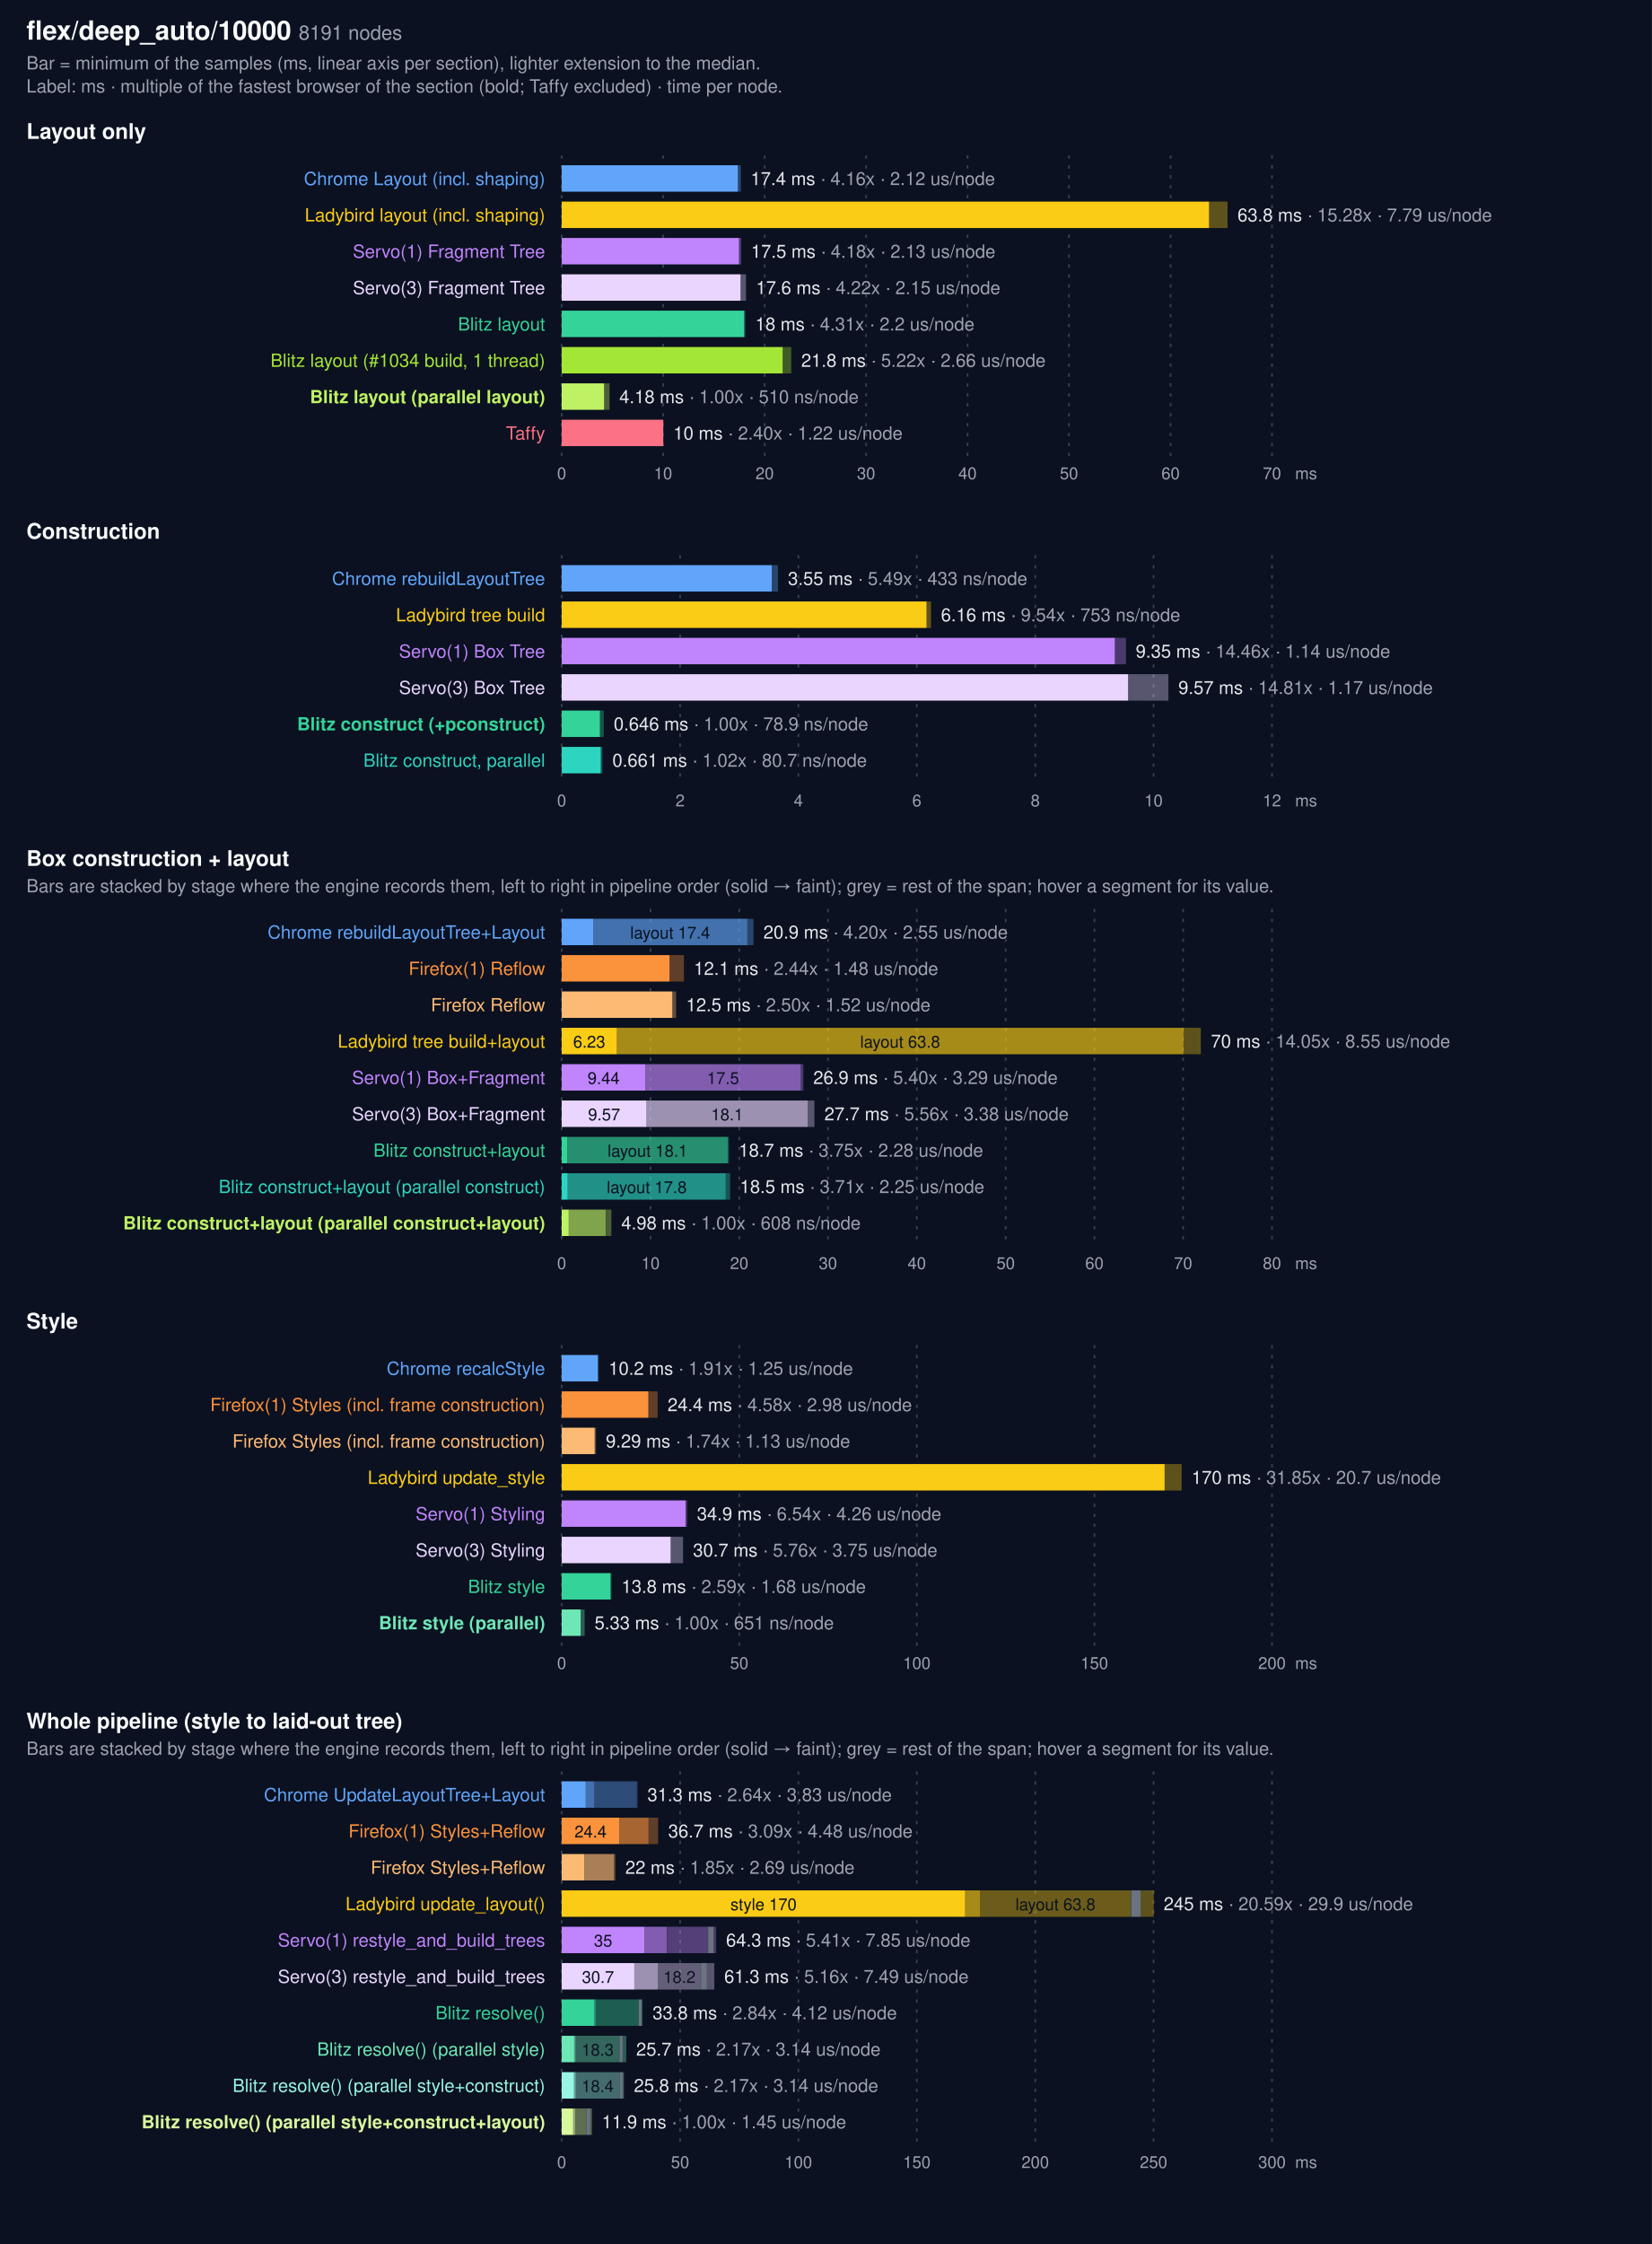
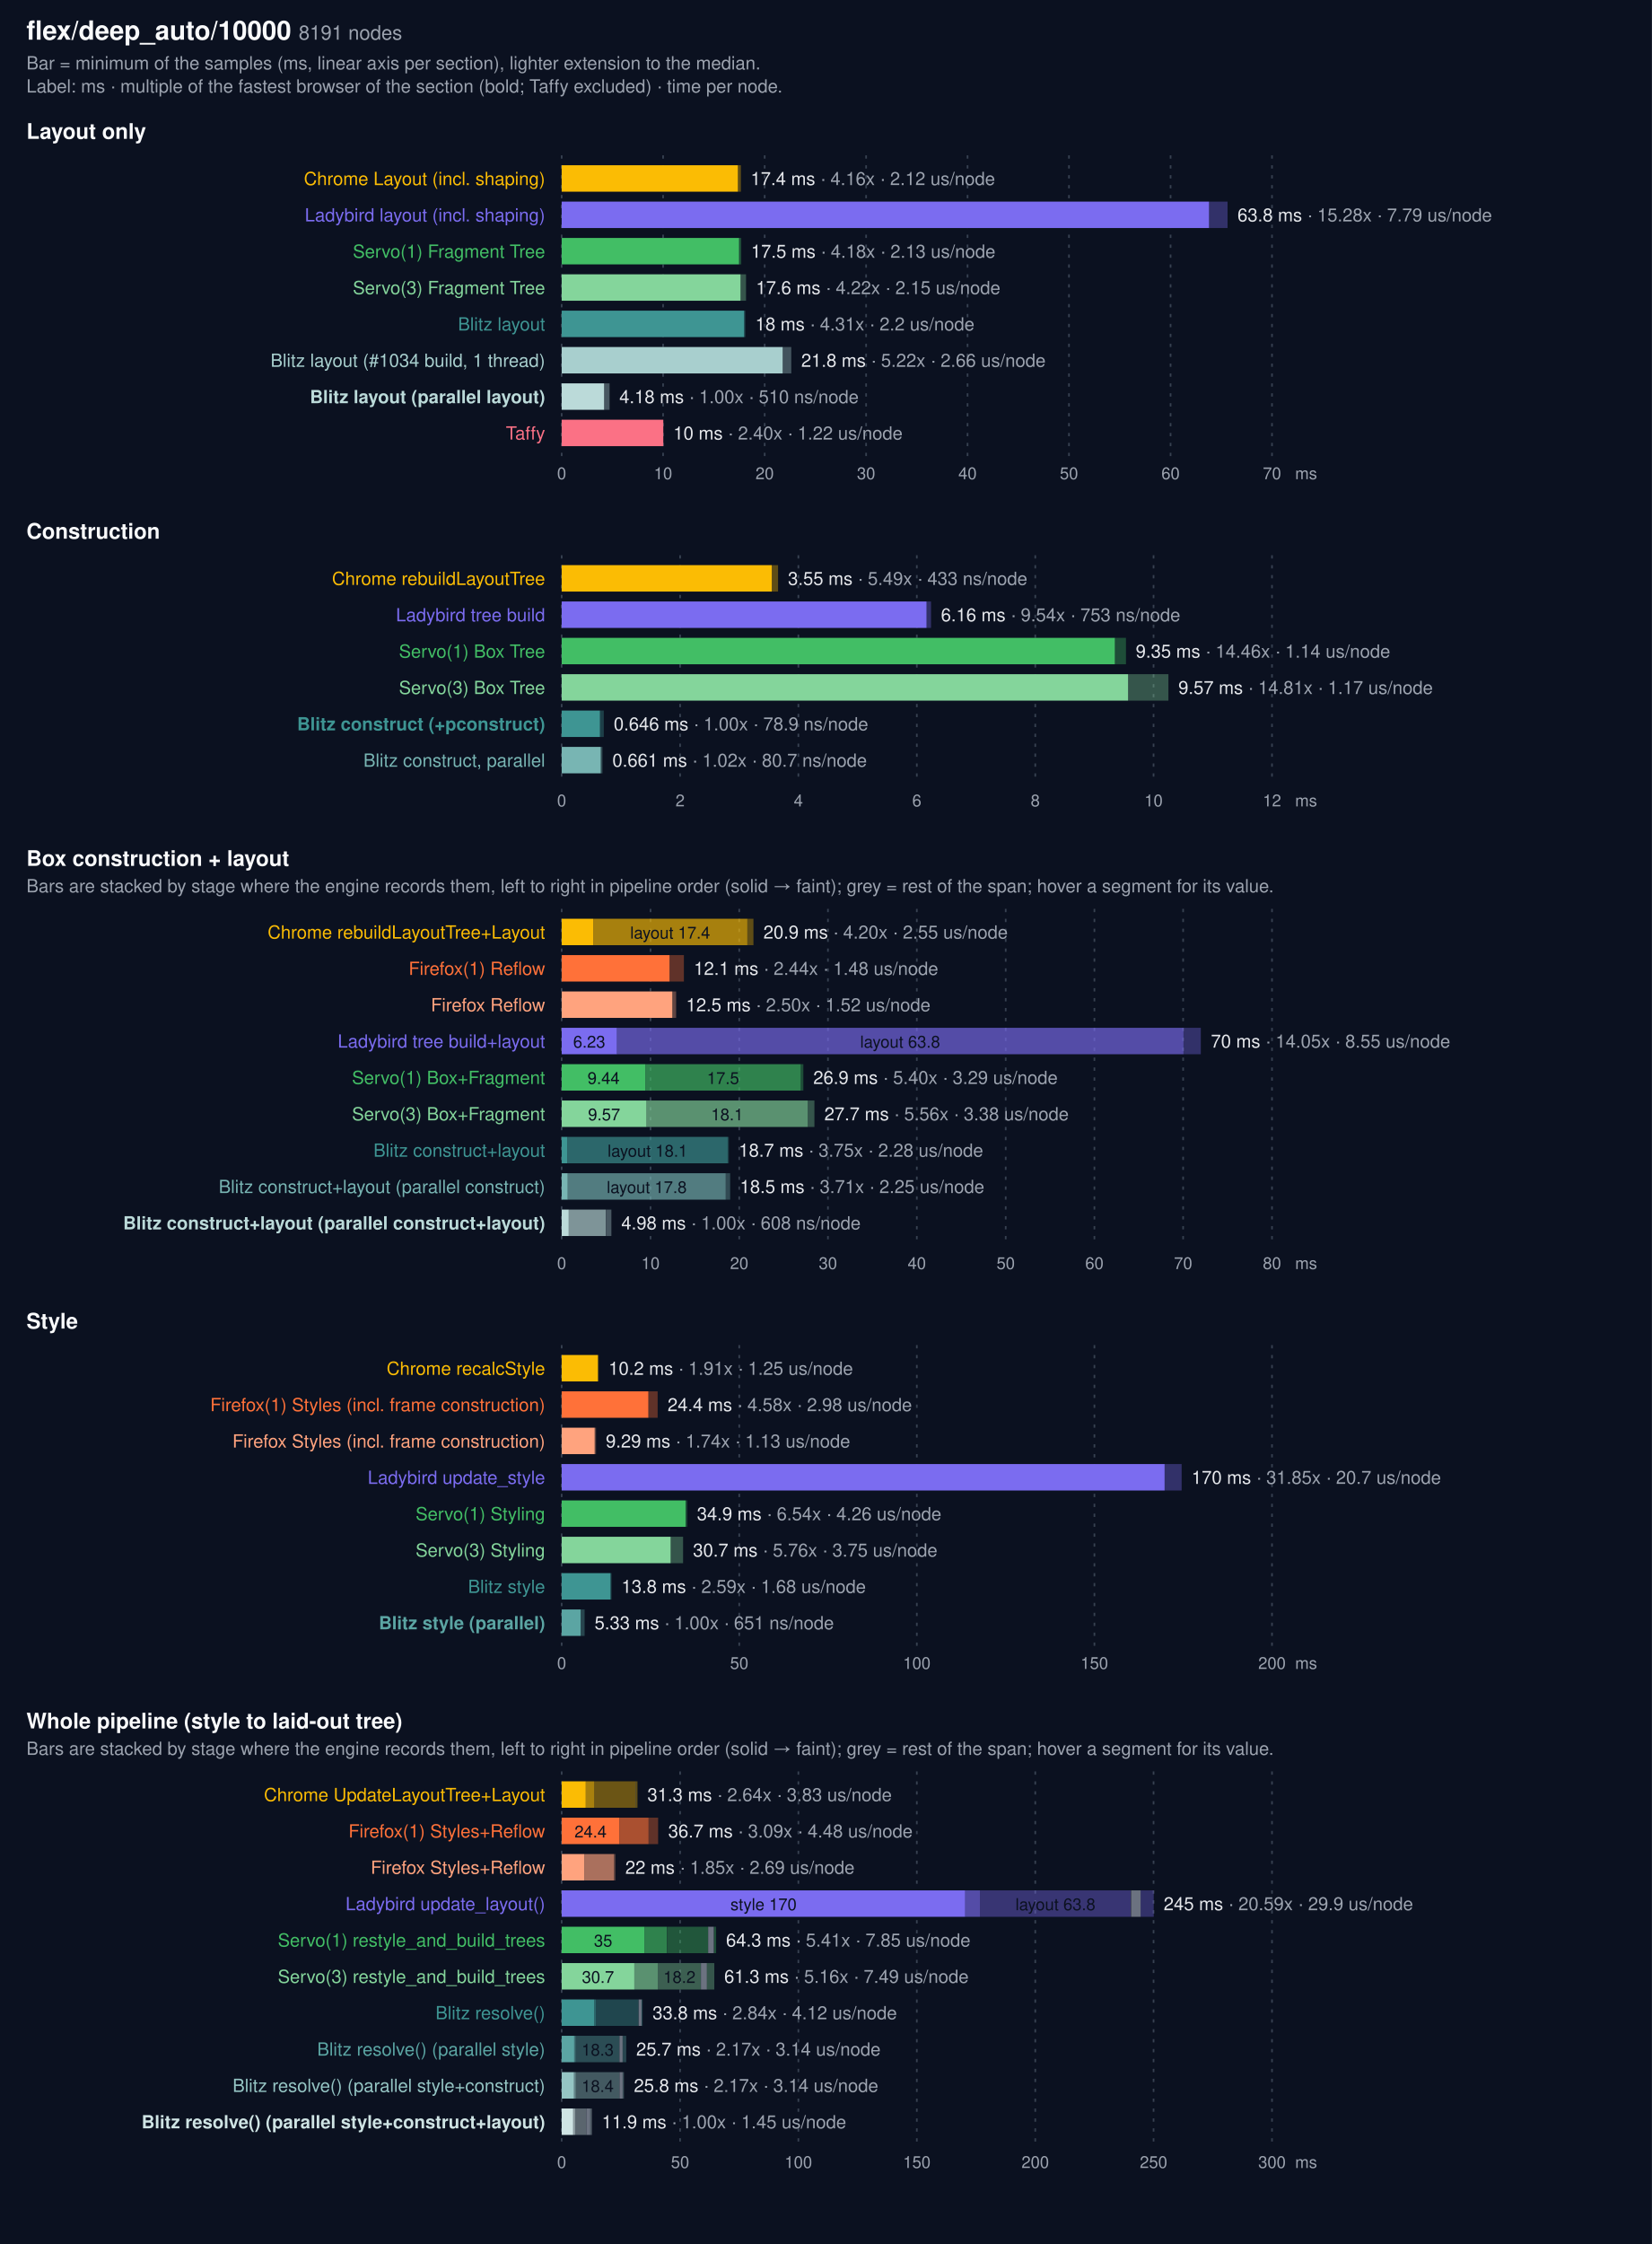
<svg xmlns="http://www.w3.org/2000/svg" width="1000" height="1358" viewBox="0 0 1000 1358" font-family="system-ui, -apple-system, Segoe UI, Helvetica, Arial, sans-serif">
  <rect width="1000" height="1358" fill="#0b1120" />
  <text x="16" y="24" fill="#f9fafb" font-size="16" font-weight="600">flex/deep_auto/10000 <tspan fill="#9ca3af" font-size="12" font-weight="400">8191 nodes</tspan>
  </text>
  <text x="16" y="42" fill="#9ca3af" font-size="11">Bar = minimum of the samples (ms, linear axis per section), lighter extension to the median.</text>
  <text x="16" y="56" fill="#9ca3af" font-size="11">Label: ms · multiple of the fastest browser of the section (bold; Taffy excluded) · time per node.</text>
  <text x="16" y="84" fill="#f9fafb" font-size="13" font-weight="600">Layout only</text>
  <line x1="340.0" x2="340.0" y1="94" y2="276" stroke="#374151" stroke-dasharray="2 4" />
  <text x="340.0" y="290" fill="#9ca3af" font-size="10" text-anchor="middle">0</text>
  <line x1="401.4" x2="401.4" y1="94" y2="276" stroke="#374151" stroke-dasharray="2 4" />
  <text x="401.4" y="290" fill="#9ca3af" font-size="10" text-anchor="middle">10</text>
  <line x1="462.9" x2="462.9" y1="94" y2="276" stroke="#374151" stroke-dasharray="2 4" />
  <text x="462.9" y="290" fill="#9ca3af" font-size="10" text-anchor="middle">20</text>
  <line x1="524.3" x2="524.3" y1="94" y2="276" stroke="#374151" stroke-dasharray="2 4" />
  <text x="524.3" y="290" fill="#9ca3af" font-size="10" text-anchor="middle">30</text>
  <line x1="585.7" x2="585.7" y1="94" y2="276" stroke="#374151" stroke-dasharray="2 4" />
  <text x="585.7" y="290" fill="#9ca3af" font-size="10" text-anchor="middle">40</text>
  <line x1="647.1" x2="647.1" y1="94" y2="276" stroke="#374151" stroke-dasharray="2 4" />
  <text x="647.1" y="290" fill="#9ca3af" font-size="10" text-anchor="middle">50</text>
  <line x1="708.6" x2="708.6" y1="94" y2="276" stroke="#374151" stroke-dasharray="2 4" />
  <text x="708.6" y="290" fill="#9ca3af" font-size="10" text-anchor="middle">60</text>
  <line x1="770.0" x2="770.0" y1="94" y2="276" stroke="#374151" stroke-dasharray="2 4" />
  <text x="770.0" y="290" fill="#9ca3af" font-size="10" text-anchor="middle">70</text>
  <text x="784" y="290" fill="#9ca3af" font-size="10">ms</text>
-   <text x="330" y="112" fill="#60a5fa" font-size="11" text-anchor="end">Chrome Layout (incl. shaping)</text>
-   <rect x="340" y="100" width="106.7" height="16" fill="#60a5fa" />
-   <rect x="446.7" y="100" width="1.8" height="16" fill="#60a5fa" opacity="0.35" />
+   <text x="330" y="112" fill="#FBBC04" font-size="11" text-anchor="end">Chrome Layout (incl. shaping)</text>
+   <rect x="340" y="100" width="106.7" height="16" fill="#FBBC04" />
+   <rect x="446.7" y="100" width="1.8" height="16" fill="#FBBC04" opacity="0.35" />
  <text x="454.4" y="112" fill="#e5e7eb" font-size="11">17.4 ms <tspan fill="#9ca3af">· 4.16x · 2.12 us/node</tspan>
  </text>
-   <text x="330" y="134" fill="#facc15" font-size="11" text-anchor="end">Ladybird layout (incl. shaping)</text>
-   <rect x="340" y="122" width="391.9" height="16" fill="#facc15" />
-   <rect x="731.9" y="122" width="11.2" height="16" fill="#facc15" opacity="0.35" />
+   <text x="330" y="134" fill="#7B6CF0" font-size="11" text-anchor="end">Ladybird layout (incl. shaping)</text>
+   <rect x="340" y="122" width="391.9" height="16" fill="#7B6CF0" />
+   <rect x="731.9" y="122" width="11.2" height="16" fill="#7B6CF0" opacity="0.35" />
  <text x="749.1" y="134" fill="#e5e7eb" font-size="11">63.8 ms <tspan fill="#9ca3af">· 15.28x · 7.79 us/node</tspan>
  </text>
-   <text x="330" y="156" fill="#c084fc" font-size="11" text-anchor="end">Servo(1) Fragment Tree</text>
-   <rect x="340" y="144" width="107.4" height="16" fill="#c084fc" />
-   <rect x="447.4" y="144" width="1.3" height="16" fill="#c084fc" opacity="0.35" />
+   <text x="330" y="156" fill="#42BE65" font-size="11" text-anchor="end">Servo(1) Fragment Tree</text>
+   <rect x="340" y="144" width="107.4" height="16" fill="#42BE65" />
+   <rect x="447.4" y="144" width="1.3" height="16" fill="#42BE65" opacity="0.35" />
  <text x="454.6" y="156" fill="#e5e7eb" font-size="11">17.5 ms <tspan fill="#9ca3af">· 4.18x · 2.13 us/node</tspan>
  </text>
-   <text x="330" y="178" fill="#e9d5ff" font-size="11" text-anchor="end">Servo(3) Fragment Tree</text>
-   <rect x="340" y="166" width="108.3" height="16" fill="#e9d5ff" />
-   <rect x="448.3" y="166" width="3.3" height="16" fill="#e9d5ff" opacity="0.35" />
+   <text x="330" y="178" fill="#84d59b" font-size="11" text-anchor="end">Servo(3) Fragment Tree</text>
+   <rect x="340" y="166" width="108.3" height="16" fill="#84d59b" />
+   <rect x="448.3" y="166" width="3.3" height="16" fill="#84d59b" opacity="0.35" />
  <text x="457.6" y="178" fill="#e5e7eb" font-size="11">17.6 ms <tspan fill="#9ca3af">· 4.22x · 2.15 us/node</tspan>
  </text>
-   <text x="330" y="200" fill="#34d399" font-size="11" text-anchor="end">Blitz layout</text>
-   <rect x="340" y="188" width="110.5" height="16" fill="#34d399" />
-   <rect x="450.5" y="188" width="0.7" height="16" fill="#34d399" opacity="0.35" />
+   <text x="330" y="200" fill="#3E9593" font-size="11" text-anchor="end">Blitz layout</text>
+   <rect x="340" y="188" width="110.5" height="16" fill="#3E9593" />
+   <rect x="450.5" y="188" width="0.7" height="16" fill="#3E9593" opacity="0.35" />
  <text x="457.2" y="200" fill="#e5e7eb" font-size="11">18 ms <tspan fill="#9ca3af">· 4.31x · 2.2 us/node</tspan>
  </text>
-   <text x="330" y="222" fill="#a3e635" font-size="11" text-anchor="end">Blitz layout (#1034 build, 1 thread)</text>
-   <rect x="340" y="210" width="133.8" height="16" fill="#a3e635" />
-   <rect x="473.8" y="210" width="5.2" height="16" fill="#a3e635" opacity="0.35" />
+   <text x="330" y="222" fill="#a8cfce" font-size="11" text-anchor="end">Blitz layout (#1034 build, 1 thread)</text>
+   <rect x="340" y="210" width="133.8" height="16" fill="#a8cfce" />
+   <rect x="473.8" y="210" width="5.2" height="16" fill="#a8cfce" opacity="0.35" />
  <text x="485.0" y="222" fill="#e5e7eb" font-size="11">21.8 ms <tspan fill="#9ca3af">· 5.22x · 2.66 us/node</tspan>
  </text>
-   <text x="330" y="244" fill="#bef264" font-size="11" text-anchor="end" font-weight="700">Blitz layout (parallel layout)</text>
-   <rect x="340" y="232" width="25.7" height="16" fill="#bef264" />
-   <rect x="365.7" y="232" width="3.3" height="16" fill="#bef264" opacity="0.35" />
+   <text x="330" y="244" fill="#bbdad9" font-size="11" text-anchor="end" font-weight="700">Blitz layout (parallel layout)</text>
+   <rect x="340" y="232" width="25.7" height="16" fill="#bbdad9" />
+   <rect x="365.7" y="232" width="3.3" height="16" fill="#bbdad9" opacity="0.35" />
  <text x="374.9" y="244" fill="#e5e7eb" font-size="11">4.18 ms <tspan fill="#9ca3af">· 1.00x · 510 ns/node</tspan>
  </text>
  <text x="330" y="266" fill="#fb7185" font-size="11" text-anchor="end">Taffy</text>
  <rect x="340" y="254" width="61.5" height="16" fill="#fb7185" />
  <rect x="401.5" y="254" width="0.1" height="16" fill="#fb7185" opacity="0.35" />
  <text x="407.6" y="266" fill="#e5e7eb" font-size="11">10 ms <tspan fill="#9ca3af">· 2.40x · 1.22 us/node</tspan>
  </text>
  <text x="16" y="326" fill="#f9fafb" font-size="13" font-weight="600">Construction</text>
  <line x1="340.0" x2="340.0" y1="336" y2="474" stroke="#374151" stroke-dasharray="2 4" />
  <text x="340.0" y="488" fill="#9ca3af" font-size="10" text-anchor="middle">0</text>
  <line x1="411.7" x2="411.7" y1="336" y2="474" stroke="#374151" stroke-dasharray="2 4" />
  <text x="411.7" y="488" fill="#9ca3af" font-size="10" text-anchor="middle">2</text>
  <line x1="483.3" x2="483.3" y1="336" y2="474" stroke="#374151" stroke-dasharray="2 4" />
  <text x="483.3" y="488" fill="#9ca3af" font-size="10" text-anchor="middle">4</text>
  <line x1="555.0" x2="555.0" y1="336" y2="474" stroke="#374151" stroke-dasharray="2 4" />
  <text x="555.0" y="488" fill="#9ca3af" font-size="10" text-anchor="middle">6</text>
  <line x1="626.7" x2="626.7" y1="336" y2="474" stroke="#374151" stroke-dasharray="2 4" />
  <text x="626.7" y="488" fill="#9ca3af" font-size="10" text-anchor="middle">8</text>
  <line x1="698.3" x2="698.3" y1="336" y2="474" stroke="#374151" stroke-dasharray="2 4" />
  <text x="698.3" y="488" fill="#9ca3af" font-size="10" text-anchor="middle">10</text>
  <line x1="770.0" x2="770.0" y1="336" y2="474" stroke="#374151" stroke-dasharray="2 4" />
  <text x="770.0" y="488" fill="#9ca3af" font-size="10" text-anchor="middle">12</text>
  <text x="784" y="488" fill="#9ca3af" font-size="10">ms</text>
-   <text x="330" y="354" fill="#60a5fa" font-size="11" text-anchor="end">Chrome rebuildLayoutTree</text>
-   <rect x="340" y="342" width="127.2" height="16" fill="#60a5fa" />
-   <rect x="467.2" y="342" width="3.8" height="16" fill="#60a5fa" opacity="0.35" />
+   <text x="330" y="354" fill="#FBBC04" font-size="11" text-anchor="end">Chrome rebuildLayoutTree</text>
+   <rect x="340" y="342" width="127.2" height="16" fill="#FBBC04" />
+   <rect x="467.2" y="342" width="3.8" height="16" fill="#FBBC04" opacity="0.35" />
  <text x="477.0" y="354" fill="#e5e7eb" font-size="11">3.55 ms <tspan fill="#9ca3af">· 5.49x · 433 ns/node</tspan>
  </text>
-   <text x="330" y="376" fill="#facc15" font-size="11" text-anchor="end">Ladybird tree build</text>
-   <rect x="340" y="364" width="220.9" height="16" fill="#facc15" />
-   <rect x="560.9" y="364" width="2.7" height="16" fill="#facc15" opacity="0.35" />
+   <text x="330" y="376" fill="#7B6CF0" font-size="11" text-anchor="end">Ladybird tree build</text>
+   <rect x="340" y="364" width="220.9" height="16" fill="#7B6CF0" />
+   <rect x="560.9" y="364" width="2.7" height="16" fill="#7B6CF0" opacity="0.35" />
  <text x="569.6" y="376" fill="#e5e7eb" font-size="11">6.16 ms <tspan fill="#9ca3af">· 9.54x · 753 ns/node</tspan>
  </text>
-   <text x="330" y="398" fill="#c084fc" font-size="11" text-anchor="end">Servo(1) Box Tree</text>
-   <rect x="340" y="386" width="334.9" height="16" fill="#c084fc" />
-   <rect x="674.9" y="386" width="6.7" height="16" fill="#c084fc" opacity="0.35" />
+   <text x="330" y="398" fill="#42BE65" font-size="11" text-anchor="end">Servo(1) Box Tree</text>
+   <rect x="340" y="386" width="334.9" height="16" fill="#42BE65" />
+   <rect x="674.9" y="386" width="6.7" height="16" fill="#42BE65" opacity="0.35" />
  <text x="687.5" y="398" fill="#e5e7eb" font-size="11">9.35 ms <tspan fill="#9ca3af">· 14.46x · 1.14 us/node</tspan>
  </text>
-   <text x="330" y="420" fill="#e9d5ff" font-size="11" text-anchor="end">Servo(3) Box Tree</text>
-   <rect x="340" y="408" width="342.9" height="16" fill="#e9d5ff" />
-   <rect x="682.9" y="408" width="24.4" height="16" fill="#e9d5ff" opacity="0.35" />
+   <text x="330" y="420" fill="#84d59b" font-size="11" text-anchor="end">Servo(3) Box Tree</text>
+   <rect x="340" y="408" width="342.9" height="16" fill="#84d59b" />
+   <rect x="682.9" y="408" width="24.4" height="16" fill="#84d59b" opacity="0.35" />
  <text x="713.3" y="420" fill="#e5e7eb" font-size="11">9.57 ms <tspan fill="#9ca3af">· 14.81x · 1.17 us/node</tspan>
  </text>
-   <text x="330" y="442" fill="#34d399" font-size="11" text-anchor="end" font-weight="700">Blitz construct (+pconstruct)</text>
-   <rect x="340" y="430" width="23.2" height="16" fill="#34d399" />
-   <rect x="363.2" y="430" width="2.3" height="16" fill="#34d399" opacity="0.35" />
+   <text x="330" y="442" fill="#3E9593" font-size="11" text-anchor="end" font-weight="700">Blitz construct (+pconstruct)</text>
+   <rect x="340" y="430" width="23.2" height="16" fill="#3E9593" />
+   <rect x="363.2" y="430" width="2.3" height="16" fill="#3E9593" opacity="0.35" />
  <text x="371.5" y="442" fill="#e5e7eb" font-size="11">0.646 ms <tspan fill="#9ca3af">· 1.00x · 78.9 ns/node</tspan>
  </text>
-   <text x="330" y="464" fill="#2dd4bf" font-size="11" text-anchor="end">Blitz construct, parallel</text>
-   <rect x="340" y="452" width="23.7" height="16" fill="#2dd4bf" />
-   <rect x="363.7" y="452" width="1.0" height="16" fill="#2dd4bf" opacity="0.35" />
+   <text x="330" y="464" fill="#78b5b3" font-size="11" text-anchor="end">Blitz construct, parallel</text>
+   <rect x="340" y="452" width="23.7" height="16" fill="#78b5b3" />
+   <rect x="363.7" y="452" width="1.0" height="16" fill="#78b5b3" opacity="0.35" />
  <text x="370.7" y="464" fill="#e5e7eb" font-size="11">0.661 ms <tspan fill="#9ca3af">· 1.02x · 80.7 ns/node</tspan>
  </text>
  <text x="16" y="524" fill="#f9fafb" font-size="13" font-weight="600">Box construction + layout</text>
  <text x="16" y="540" fill="#9ca3af" font-size="11">Bars are stacked by stage where the engine records them, left to right in pipeline order (solid → faint); grey = rest of the span; hover a segment for its value.</text>
  <line x1="340.0" x2="340.0" y1="550" y2="754" stroke="#374151" stroke-dasharray="2 4" />
  <text x="340.0" y="768" fill="#9ca3af" font-size="10" text-anchor="middle">0</text>
  <line x1="393.8" x2="393.8" y1="550" y2="754" stroke="#374151" stroke-dasharray="2 4" />
  <text x="393.8" y="768" fill="#9ca3af" font-size="10" text-anchor="middle">10</text>
  <line x1="447.5" x2="447.5" y1="550" y2="754" stroke="#374151" stroke-dasharray="2 4" />
  <text x="447.5" y="768" fill="#9ca3af" font-size="10" text-anchor="middle">20</text>
  <line x1="501.2" x2="501.2" y1="550" y2="754" stroke="#374151" stroke-dasharray="2 4" />
  <text x="501.2" y="768" fill="#9ca3af" font-size="10" text-anchor="middle">30</text>
  <line x1="555.0" x2="555.0" y1="550" y2="754" stroke="#374151" stroke-dasharray="2 4" />
  <text x="555.0" y="768" fill="#9ca3af" font-size="10" text-anchor="middle">40</text>
  <line x1="608.8" x2="608.8" y1="550" y2="754" stroke="#374151" stroke-dasharray="2 4" />
  <text x="608.8" y="768" fill="#9ca3af" font-size="10" text-anchor="middle">50</text>
  <line x1="662.5" x2="662.5" y1="550" y2="754" stroke="#374151" stroke-dasharray="2 4" />
  <text x="662.5" y="768" fill="#9ca3af" font-size="10" text-anchor="middle">60</text>
  <line x1="716.2" x2="716.2" y1="550" y2="754" stroke="#374151" stroke-dasharray="2 4" />
  <text x="716.2" y="768" fill="#9ca3af" font-size="10" text-anchor="middle">70</text>
  <line x1="770.0" x2="770.0" y1="550" y2="754" stroke="#374151" stroke-dasharray="2 4" />
  <text x="770.0" y="768" fill="#9ca3af" font-size="10" text-anchor="middle">80</text>
  <text x="784" y="768" fill="#9ca3af" font-size="10">ms</text>
-   <text x="330" y="568" fill="#60a5fa" font-size="11" text-anchor="end">Chrome rebuildLayoutTree+Layout</text>
-   <rect x="340.0" y="556" width="19.1" height="16" fill="#60a5fa" opacity="1.0" />
-   <rect x="359.1" y="556" width="93.3" height="16" fill="#60a5fa" opacity="0.65" />
+   <text x="330" y="568" fill="#FBBC04" font-size="11" text-anchor="end">Chrome rebuildLayoutTree+Layout</text>
+   <rect x="340.0" y="556" width="19.1" height="16" fill="#FBBC04" opacity="1.0" />
+   <rect x="359.1" y="556" width="93.3" height="16" fill="#FBBC04" opacity="0.65" />
  <text x="405.7" y="568" fill="#0b1120" font-size="10" text-anchor="middle">layout 17.4</text>
-   <rect x="452.4" y="556" width="3.7" height="16" fill="#60a5fa" opacity="0.35" />
+   <rect x="452.4" y="556" width="3.7" height="16" fill="#FBBC04" opacity="0.35" />
  <text x="462.1" y="568" fill="#e5e7eb" font-size="11">20.9 ms <tspan fill="#9ca3af">· 4.20x · 2.55 us/node</tspan>
  </text>
-   <text x="330" y="590" fill="#fb923c" font-size="11" text-anchor="end">Firefox(1) Reflow</text>
-   <rect x="340" y="578" width="65.3" height="16" fill="#fb923c" />
-   <rect x="405.3" y="578" width="8.7" height="16" fill="#fb923c" opacity="0.35" />
+   <text x="330" y="590" fill="#FF7139" font-size="11" text-anchor="end">Firefox(1) Reflow</text>
+   <rect x="340" y="578" width="65.3" height="16" fill="#FF7139" />
+   <rect x="405.3" y="578" width="8.7" height="16" fill="#FF7139" opacity="0.35" />
  <text x="420.0" y="590" fill="#e5e7eb" font-size="11">12.1 ms <tspan fill="#9ca3af">· 2.44x · 1.48 us/node</tspan>
  </text>
-   <text x="330" y="612" fill="#fdba74" font-size="11" text-anchor="end">Firefox Reflow</text>
-   <rect x="340" y="600" width="67.0" height="16" fill="#fdba74" />
-   <rect x="407.0" y="600" width="2.3" height="16" fill="#fdba74" opacity="0.35" />
+   <text x="330" y="612" fill="#ffa37e" font-size="11" text-anchor="end">Firefox Reflow</text>
+   <rect x="340" y="600" width="67.0" height="16" fill="#ffa37e" />
+   <rect x="407.0" y="600" width="2.3" height="16" fill="#ffa37e" opacity="0.35" />
  <text x="415.3" y="612" fill="#e5e7eb" font-size="11">12.5 ms <tspan fill="#9ca3af">· 2.50x · 1.52 us/node</tspan>
  </text>
-   <text x="330" y="634" fill="#facc15" font-size="11" text-anchor="end">Ladybird tree build+layout</text>
-   <rect x="340.0" y="622" width="33.5" height="16" fill="#facc15" opacity="1.0" />
+   <text x="330" y="634" fill="#7B6CF0" font-size="11" text-anchor="end">Ladybird tree build+layout</text>
+   <rect x="340.0" y="622" width="33.5" height="16" fill="#7B6CF0" opacity="1.0" />
  <text x="356.7" y="634" fill="#0b1120" font-size="10" text-anchor="middle">6.23</text>
-   <rect x="373.5" y="622" width="342.9" height="16" fill="#facc15" opacity="0.65" />
+   <rect x="373.5" y="622" width="342.9" height="16" fill="#7B6CF0" opacity="0.65" />
  <text x="544.9" y="634" fill="#0b1120" font-size="10" text-anchor="middle">layout 63.8</text>
  <rect x="716.3" y="622" width="0.0" height="16" fill="#6b7280" opacity="1.0" />
-   <rect x="716.3" y="622" width="10.6" height="16" fill="#facc15" opacity="0.35" />
+   <rect x="716.3" y="622" width="10.6" height="16" fill="#7B6CF0" opacity="0.35" />
  <text x="733.0" y="634" fill="#e5e7eb" font-size="11">70 ms <tspan fill="#9ca3af">· 14.05x · 8.55 us/node</tspan>
  </text>
-   <text x="330" y="656" fill="#c084fc" font-size="11" text-anchor="end">Servo(1) Box+Fragment</text>
-   <rect x="340.0" y="644" width="50.7" height="16" fill="#c084fc" opacity="1.0" />
+   <text x="330" y="656" fill="#42BE65" font-size="11" text-anchor="end">Servo(1) Box+Fragment</text>
+   <rect x="340.0" y="644" width="50.7" height="16" fill="#42BE65" opacity="1.0" />
  <text x="365.4" y="656" fill="#0b1120" font-size="10" text-anchor="middle">9.44</text>
-   <rect x="390.7" y="644" width="94.0" height="16" fill="#c084fc" opacity="0.65" />
+   <rect x="390.7" y="644" width="94.0" height="16" fill="#42BE65" opacity="0.65" />
  <text x="437.7" y="656" fill="#0b1120" font-size="10" text-anchor="middle">17.5</text>
-   <rect x="484.7" y="644" width="1.6" height="16" fill="#c084fc" opacity="0.35" />
+   <rect x="484.7" y="644" width="1.6" height="16" fill="#42BE65" opacity="0.35" />
  <text x="492.3" y="656" fill="#e5e7eb" font-size="11">26.9 ms <tspan fill="#9ca3af">· 5.40x · 3.29 us/node</tspan>
  </text>
-   <text x="330" y="678" fill="#e9d5ff" font-size="11" text-anchor="end">Servo(3) Box+Fragment</text>
-   <rect x="340.0" y="666" width="51.4" height="16" fill="#e9d5ff" opacity="1.0" />
+   <text x="330" y="678" fill="#84d59b" font-size="11" text-anchor="end">Servo(3) Box+Fragment</text>
+   <rect x="340.0" y="666" width="51.4" height="16" fill="#84d59b" opacity="1.0" />
  <text x="365.7" y="678" fill="#0b1120" font-size="10" text-anchor="middle">9.57</text>
-   <rect x="391.4" y="666" width="97.5" height="16" fill="#e9d5ff" opacity="0.65" />
+   <rect x="391.4" y="666" width="97.5" height="16" fill="#84d59b" opacity="0.65" />
  <text x="440.2" y="678" fill="#0b1120" font-size="10" text-anchor="middle">18.1</text>
-   <rect x="488.9" y="666" width="4.1" height="16" fill="#e9d5ff" opacity="0.35" />
+   <rect x="488.9" y="666" width="4.1" height="16" fill="#84d59b" opacity="0.35" />
  <text x="499.0" y="678" fill="#e5e7eb" font-size="11">27.7 ms <tspan fill="#9ca3af">· 5.56x · 3.38 us/node</tspan>
  </text>
-   <text x="330" y="700" fill="#34d399" font-size="11" text-anchor="end">Blitz construct+layout</text>
-   <rect x="340.0" y="688" width="3.5" height="16" fill="#34d399" opacity="1.0" />
-   <rect x="343.5" y="688" width="97.0" height="16" fill="#34d399" opacity="0.65" />
+   <text x="330" y="700" fill="#3E9593" font-size="11" text-anchor="end">Blitz construct+layout</text>
+   <rect x="340.0" y="688" width="3.5" height="16" fill="#3E9593" opacity="1.0" />
+   <rect x="343.5" y="688" width="97.0" height="16" fill="#3E9593" opacity="0.65" />
  <text x="392.0" y="700" fill="#0b1120" font-size="10" text-anchor="middle">layout 18.1</text>
-   <rect x="440.5" y="688" width="0.7" height="16" fill="#34d399" opacity="0.35" />
+   <rect x="440.5" y="688" width="0.7" height="16" fill="#3E9593" opacity="0.35" />
  <text x="447.2" y="700" fill="#e5e7eb" font-size="11">18.7 ms <tspan fill="#9ca3af">· 3.75x · 2.28 us/node</tspan>
  </text>
-   <text x="330" y="722" fill="#2dd4bf" font-size="11" text-anchor="end">Blitz construct+layout (parallel construct)</text>
-   <rect x="340.0" y="710" width="3.7" height="16" fill="#2dd4bf" opacity="1.0" />
-   <rect x="343.7" y="710" width="95.6" height="16" fill="#2dd4bf" opacity="0.65" />
+   <text x="330" y="722" fill="#78b5b3" font-size="11" text-anchor="end">Blitz construct+layout (parallel construct)</text>
+   <rect x="340.0" y="710" width="3.7" height="16" fill="#78b5b3" opacity="1.0" />
+   <rect x="343.7" y="710" width="95.6" height="16" fill="#78b5b3" opacity="0.65" />
  <text x="391.5" y="722" fill="#0b1120" font-size="10" text-anchor="middle">layout 17.8</text>
  <rect x="439.3" y="710" width="0.0" height="16" fill="#6b7280" opacity="1.0" />
-   <rect x="439.3" y="710" width="2.7" height="16" fill="#2dd4bf" opacity="0.35" />
+   <rect x="439.3" y="710" width="2.7" height="16" fill="#78b5b3" opacity="0.35" />
  <text x="447.9" y="722" fill="#e5e7eb" font-size="11">18.5 ms <tspan fill="#9ca3af">· 3.71x · 2.25 us/node</tspan>
  </text>
-   <text x="330" y="744" fill="#bef264" font-size="11" text-anchor="end" font-weight="700">Blitz construct+layout (parallel construct+layout)</text>
-   <rect x="340.0" y="732" width="4.3" height="16" fill="#bef264" opacity="1.0" />
-   <rect x="344.3" y="732" width="22.4" height="16" fill="#bef264" opacity="0.65" />
-   <rect x="366.8" y="732" width="3.3" height="16" fill="#bef264" opacity="0.35" />
+   <text x="330" y="744" fill="#bbdad9" font-size="11" text-anchor="end" font-weight="700">Blitz construct+layout (parallel construct+layout)</text>
+   <rect x="340.0" y="732" width="4.3" height="16" fill="#bbdad9" opacity="1.0" />
+   <rect x="344.3" y="732" width="22.4" height="16" fill="#bbdad9" opacity="0.65" />
+   <rect x="366.8" y="732" width="3.3" height="16" fill="#bbdad9" opacity="0.35" />
  <text x="376.1" y="744" fill="#e5e7eb" font-size="11">4.98 ms <tspan fill="#9ca3af">· 1.00x · 608 ns/node</tspan>
  </text>
  <text x="16" y="804" fill="#f9fafb" font-size="13" font-weight="600">Style</text>
  <line x1="340.0" x2="340.0" y1="814" y2="996" stroke="#374151" stroke-dasharray="2 4" />
  <text x="340.0" y="1010" fill="#9ca3af" font-size="10" text-anchor="middle">0</text>
  <line x1="447.5" x2="447.5" y1="814" y2="996" stroke="#374151" stroke-dasharray="2 4" />
  <text x="447.5" y="1010" fill="#9ca3af" font-size="10" text-anchor="middle">50</text>
  <line x1="555.0" x2="555.0" y1="814" y2="996" stroke="#374151" stroke-dasharray="2 4" />
  <text x="555.0" y="1010" fill="#9ca3af" font-size="10" text-anchor="middle">100</text>
  <line x1="662.5" x2="662.5" y1="814" y2="996" stroke="#374151" stroke-dasharray="2 4" />
  <text x="662.5" y="1010" fill="#9ca3af" font-size="10" text-anchor="middle">150</text>
  <line x1="770.0" x2="770.0" y1="814" y2="996" stroke="#374151" stroke-dasharray="2 4" />
  <text x="770.0" y="1010" fill="#9ca3af" font-size="10" text-anchor="middle">200</text>
  <text x="784" y="1010" fill="#9ca3af" font-size="10">ms</text>
-   <text x="330" y="832" fill="#60a5fa" font-size="11" text-anchor="end">Chrome recalcStyle</text>
-   <rect x="340" y="820" width="21.9" height="16" fill="#60a5fa" />
-   <rect x="361.9" y="820" width="0.5" height="16" fill="#60a5fa" opacity="0.35" />
+   <text x="330" y="832" fill="#FBBC04" font-size="11" text-anchor="end">Chrome recalcStyle</text>
+   <rect x="340" y="820" width="21.9" height="16" fill="#FBBC04" />
+   <rect x="361.9" y="820" width="0.5" height="16" fill="#FBBC04" opacity="0.35" />
  <text x="368.4" y="832" fill="#e5e7eb" font-size="11">10.2 ms <tspan fill="#9ca3af">· 1.91x · 1.25 us/node</tspan>
  </text>
-   <text x="330" y="854" fill="#fb923c" font-size="11" text-anchor="end">Firefox(1) Styles (incl. frame construction)</text>
-   <rect x="340" y="842" width="52.5" height="16" fill="#fb923c" />
-   <rect x="392.5" y="842" width="5.6" height="16" fill="#fb923c" opacity="0.35" />
+   <text x="330" y="854" fill="#FF7139" font-size="11" text-anchor="end">Firefox(1) Styles (incl. frame construction)</text>
+   <rect x="340" y="842" width="52.5" height="16" fill="#FF7139" />
+   <rect x="392.5" y="842" width="5.6" height="16" fill="#FF7139" opacity="0.35" />
  <text x="404.1" y="854" fill="#e5e7eb" font-size="11">24.4 ms <tspan fill="#9ca3af">· 4.58x · 2.98 us/node</tspan>
  </text>
-   <text x="330" y="876" fill="#fdba74" font-size="11" text-anchor="end">Firefox Styles (incl. frame construction)</text>
-   <rect x="340" y="864" width="20.0" height="16" fill="#fdba74" />
-   <rect x="360.0" y="864" width="0.8" height="16" fill="#fdba74" opacity="0.35" />
+   <text x="330" y="876" fill="#ffa37e" font-size="11" text-anchor="end">Firefox Styles (incl. frame construction)</text>
+   <rect x="340" y="864" width="20.0" height="16" fill="#ffa37e" />
+   <rect x="360.0" y="864" width="0.8" height="16" fill="#ffa37e" opacity="0.35" />
  <text x="366.7" y="876" fill="#e5e7eb" font-size="11">9.29 ms <tspan fill="#9ca3af">· 1.74x · 1.13 us/node</tspan>
  </text>
-   <text x="330" y="898" fill="#facc15" font-size="11" text-anchor="end">Ladybird update_style</text>
-   <rect x="340" y="886" width="365.0" height="16" fill="#facc15" />
-   <rect x="705.0" y="886" width="10.3" height="16" fill="#facc15" opacity="0.35" />
+   <text x="330" y="898" fill="#7B6CF0" font-size="11" text-anchor="end">Ladybird update_style</text>
+   <rect x="340" y="886" width="365.0" height="16" fill="#7B6CF0" />
+   <rect x="705.0" y="886" width="10.3" height="16" fill="#7B6CF0" opacity="0.35" />
  <text x="721.3" y="898" fill="#e5e7eb" font-size="11">170 ms <tspan fill="#9ca3af">· 31.85x · 20.7 us/node</tspan>
  </text>
-   <text x="330" y="920" fill="#c084fc" font-size="11" text-anchor="end">Servo(1) Styling</text>
-   <rect x="340" y="908" width="75.0" height="16" fill="#c084fc" />
-   <rect x="415.0" y="908" width="1.0" height="16" fill="#c084fc" opacity="0.35" />
+   <text x="330" y="920" fill="#42BE65" font-size="11" text-anchor="end">Servo(1) Styling</text>
+   <rect x="340" y="908" width="75.0" height="16" fill="#42BE65" />
+   <rect x="415.0" y="908" width="1.0" height="16" fill="#42BE65" opacity="0.35" />
  <text x="421.9" y="920" fill="#e5e7eb" font-size="11">34.9 ms <tspan fill="#9ca3af">· 6.54x · 4.26 us/node</tspan>
  </text>
-   <text x="330" y="942" fill="#e9d5ff" font-size="11" text-anchor="end">Servo(3) Styling</text>
-   <rect x="340" y="930" width="66.0" height="16" fill="#e9d5ff" />
-   <rect x="406.0" y="930" width="7.5" height="16" fill="#e9d5ff" opacity="0.35" />
+   <text x="330" y="942" fill="#84d59b" font-size="11" text-anchor="end">Servo(3) Styling</text>
+   <rect x="340" y="930" width="66.0" height="16" fill="#84d59b" />
+   <rect x="406.0" y="930" width="7.5" height="16" fill="#84d59b" opacity="0.35" />
  <text x="419.5" y="942" fill="#e5e7eb" font-size="11">30.7 ms <tspan fill="#9ca3af">· 5.76x · 3.75 us/node</tspan>
  </text>
-   <text x="330" y="964" fill="#34d399" font-size="11" text-anchor="end">Blitz style</text>
-   <rect x="340" y="952" width="29.6" height="16" fill="#34d399" />
-   <rect x="369.6" y="952" width="0.6" height="16" fill="#34d399" opacity="0.35" />
+   <text x="330" y="964" fill="#3E9593" font-size="11" text-anchor="end">Blitz style</text>
+   <rect x="340" y="952" width="29.6" height="16" fill="#3E9593" />
+   <rect x="369.6" y="952" width="0.6" height="16" fill="#3E9593" opacity="0.35" />
  <text x="376.2" y="964" fill="#e5e7eb" font-size="11">13.8 ms <tspan fill="#9ca3af">· 2.59x · 1.68 us/node</tspan>
  </text>
-   <text x="330" y="986" fill="#6ee7b7" font-size="11" text-anchor="end" font-weight="700">Blitz style (parallel)</text>
-   <rect x="340" y="974" width="11.5" height="16" fill="#6ee7b7" />
-   <rect x="351.5" y="974" width="2.4" height="16" fill="#6ee7b7" opacity="0.35" />
+   <text x="330" y="986" fill="#5ba5a3" font-size="11" text-anchor="end" font-weight="700">Blitz style (parallel)</text>
+   <rect x="340" y="974" width="11.5" height="16" fill="#5ba5a3" />
+   <rect x="351.5" y="974" width="2.4" height="16" fill="#5ba5a3" opacity="0.35" />
  <text x="359.9" y="986" fill="#e5e7eb" font-size="11">5.33 ms <tspan fill="#9ca3af">· 1.00x · 651 ns/node</tspan>
  </text>
  <text x="16" y="1046" fill="#f9fafb" font-size="13" font-weight="600">Whole pipeline (style to laid-out tree)</text>
  <text x="16" y="1062" fill="#9ca3af" font-size="11">Bars are stacked by stage where the engine records them, left to right in pipeline order (solid → faint); grey = rest of the span; hover a segment for its value.</text>
  <line x1="340.0" x2="340.0" y1="1072" y2="1298" stroke="#374151" stroke-dasharray="2 4" />
  <text x="340.0" y="1312" fill="#9ca3af" font-size="10" text-anchor="middle">0</text>
  <line x1="411.7" x2="411.7" y1="1072" y2="1298" stroke="#374151" stroke-dasharray="2 4" />
  <text x="411.7" y="1312" fill="#9ca3af" font-size="10" text-anchor="middle">50</text>
  <line x1="483.3" x2="483.3" y1="1072" y2="1298" stroke="#374151" stroke-dasharray="2 4" />
  <text x="483.3" y="1312" fill="#9ca3af" font-size="10" text-anchor="middle">100</text>
  <line x1="555.0" x2="555.0" y1="1072" y2="1298" stroke="#374151" stroke-dasharray="2 4" />
  <text x="555.0" y="1312" fill="#9ca3af" font-size="10" text-anchor="middle">150</text>
  <line x1="626.7" x2="626.7" y1="1072" y2="1298" stroke="#374151" stroke-dasharray="2 4" />
  <text x="626.7" y="1312" fill="#9ca3af" font-size="10" text-anchor="middle">200</text>
  <line x1="698.3" x2="698.3" y1="1072" y2="1298" stroke="#374151" stroke-dasharray="2 4" />
  <text x="698.3" y="1312" fill="#9ca3af" font-size="10" text-anchor="middle">250</text>
  <line x1="770.0" x2="770.0" y1="1072" y2="1298" stroke="#374151" stroke-dasharray="2 4" />
  <text x="770.0" y="1312" fill="#9ca3af" font-size="10" text-anchor="middle">300</text>
  <text x="784" y="1312" fill="#9ca3af" font-size="10">ms</text>
-   <text x="330" y="1090" fill="#60a5fa" font-size="11" text-anchor="end">Chrome UpdateLayoutTree+Layout</text>
-   <rect x="340.0" y="1078" width="14.6" height="16" fill="#60a5fa" opacity="1.0" />
-   <rect x="354.6" y="1078" width="5.1" height="16" fill="#60a5fa" opacity="0.65" />
-   <rect x="359.7" y="1078" width="25.1" height="16" fill="#60a5fa" opacity="0.4" />
+   <text x="330" y="1090" fill="#FBBC04" font-size="11" text-anchor="end">Chrome UpdateLayoutTree+Layout</text>
+   <rect x="340.0" y="1078" width="14.6" height="16" fill="#FBBC04" opacity="1.0" />
+   <rect x="354.6" y="1078" width="5.1" height="16" fill="#FBBC04" opacity="0.65" />
+   <rect x="359.7" y="1078" width="25.1" height="16" fill="#FBBC04" opacity="0.4" />
  <rect x="384.8" y="1078" width="0.1" height="16" fill="#6b7280" opacity="1.0" />
-   <rect x="384.9" y="1078" width="1.0" height="16" fill="#60a5fa" opacity="0.35" />
+   <rect x="384.9" y="1078" width="1.0" height="16" fill="#FBBC04" opacity="0.35" />
  <text x="391.9" y="1090" fill="#e5e7eb" font-size="11">31.3 ms <tspan fill="#9ca3af">· 2.64x · 3.83 us/node</tspan>
  </text>
-   <text x="330" y="1112" fill="#fb923c" font-size="11" text-anchor="end">Firefox(1) Styles+Reflow</text>
-   <rect x="340.0" y="1100" width="35.0" height="16" fill="#fb923c" opacity="1.0" />
+   <text x="330" y="1112" fill="#FF7139" font-size="11" text-anchor="end">Firefox(1) Styles+Reflow</text>
+   <rect x="340.0" y="1100" width="35.0" height="16" fill="#FF7139" opacity="1.0" />
  <text x="357.5" y="1112" fill="#0b1120" font-size="10" text-anchor="middle">24.4</text>
-   <rect x="375.0" y="1100" width="17.6" height="16" fill="#fb923c" opacity="0.65" />
-   <rect x="392.6" y="1100" width="5.8" height="16" fill="#fb923c" opacity="0.35" />
+   <rect x="375.0" y="1100" width="17.6" height="16" fill="#FF7139" opacity="0.65" />
+   <rect x="392.6" y="1100" width="5.8" height="16" fill="#FF7139" opacity="0.35" />
  <text x="404.5" y="1112" fill="#e5e7eb" font-size="11">36.7 ms <tspan fill="#9ca3af">· 3.09x · 4.48 us/node</tspan>
  </text>
-   <text x="330" y="1134" fill="#fdba74" font-size="11" text-anchor="end">Firefox Styles+Reflow</text>
-   <rect x="340.0" y="1122" width="13.7" height="16" fill="#fdba74" opacity="1.0" />
-   <rect x="353.7" y="1122" width="17.9" height="16" fill="#fdba74" opacity="0.65" />
-   <rect x="371.6" y="1122" width="0.9" height="16" fill="#fdba74" opacity="0.35" />
+   <text x="330" y="1134" fill="#ffa37e" font-size="11" text-anchor="end">Firefox Styles+Reflow</text>
+   <rect x="340.0" y="1122" width="13.7" height="16" fill="#ffa37e" opacity="1.0" />
+   <rect x="353.7" y="1122" width="17.9" height="16" fill="#ffa37e" opacity="0.65" />
+   <rect x="371.6" y="1122" width="0.9" height="16" fill="#ffa37e" opacity="0.35" />
  <text x="378.5" y="1134" fill="#e5e7eb" font-size="11">22 ms <tspan fill="#9ca3af">· 1.85x · 2.69 us/node</tspan>
  </text>
-   <text x="330" y="1156" fill="#facc15" font-size="11" text-anchor="end">Ladybird update_layout()</text>
-   <rect x="340.0" y="1144" width="244.3" height="16" fill="#facc15" opacity="1.0" />
+   <text x="330" y="1156" fill="#7B6CF0" font-size="11" text-anchor="end">Ladybird update_layout()</text>
+   <rect x="340.0" y="1144" width="244.3" height="16" fill="#7B6CF0" opacity="1.0" />
  <text x="462.2" y="1156" fill="#0b1120" font-size="10" text-anchor="middle">style 170</text>
-   <rect x="584.3" y="1144" width="8.9" height="16" fill="#facc15" opacity="0.65" />
-   <rect x="593.2" y="1144" width="91.4" height="16" fill="#facc15" opacity="0.4" />
+   <rect x="584.3" y="1144" width="8.9" height="16" fill="#7B6CF0" opacity="0.65" />
+   <rect x="593.2" y="1144" width="91.4" height="16" fill="#7B6CF0" opacity="0.4" />
  <text x="638.9" y="1156" fill="#0b1120" font-size="10" text-anchor="middle">layout 63.8</text>
  <rect x="684.7" y="1144" width="5.8" height="16" fill="#6b7280" opacity="1.0" />
-   <rect x="690.5" y="1144" width="7.9" height="16" fill="#facc15" opacity="0.35" />
+   <rect x="690.5" y="1144" width="7.9" height="16" fill="#7B6CF0" opacity="0.35" />
  <text x="704.4" y="1156" fill="#e5e7eb" font-size="11">245 ms <tspan fill="#9ca3af">· 20.59x · 29.9 us/node</tspan>
  </text>
-   <text x="330" y="1178" fill="#c084fc" font-size="11" text-anchor="end">Servo(1) restyle_and_build_trees</text>
-   <rect x="340.0" y="1166" width="50.1" height="16" fill="#c084fc" opacity="1.0" />
+   <text x="330" y="1178" fill="#42BE65" font-size="11" text-anchor="end">Servo(1) restyle_and_build_trees</text>
+   <rect x="340.0" y="1166" width="50.1" height="16" fill="#42BE65" opacity="1.0" />
  <text x="365.1" y="1178" fill="#0b1120" font-size="10" text-anchor="middle">35</text>
-   <rect x="390.1" y="1166" width="13.5" height="16" fill="#c084fc" opacity="0.65" />
-   <rect x="403.7" y="1166" width="25.1" height="16" fill="#c084fc" opacity="0.4" />
+   <rect x="390.1" y="1166" width="13.5" height="16" fill="#42BE65" opacity="0.65" />
+   <rect x="403.7" y="1166" width="25.1" height="16" fill="#42BE65" opacity="0.4" />
  <rect x="428.7" y="1166" width="3.4" height="16" fill="#6b7280" opacity="1.0" />
-   <rect x="432.2" y="1166" width="1.3" height="16" fill="#c084fc" opacity="0.35" />
+   <rect x="432.2" y="1166" width="1.3" height="16" fill="#42BE65" opacity="0.35" />
  <text x="439.5" y="1178" fill="#e5e7eb" font-size="11">64.3 ms <tspan fill="#9ca3af">· 5.41x · 7.85 us/node</tspan>
  </text>
-   <text x="330" y="1200" fill="#e9d5ff" font-size="11" text-anchor="end">Servo(3) restyle_and_build_trees</text>
-   <rect x="340.0" y="1188" width="44.0" height="16" fill="#e9d5ff" opacity="1.0" />
+   <text x="330" y="1200" fill="#84d59b" font-size="11" text-anchor="end">Servo(3) restyle_and_build_trees</text>
+   <rect x="340.0" y="1188" width="44.0" height="16" fill="#84d59b" opacity="1.0" />
  <text x="362.0" y="1200" fill="#0b1120" font-size="10" text-anchor="middle">30.7</text>
-   <rect x="384.0" y="1188" width="14.2" height="16" fill="#e9d5ff" opacity="0.65" />
-   <rect x="398.2" y="1188" width="26.0" height="16" fill="#e9d5ff" opacity="0.4" />
+   <rect x="384.0" y="1188" width="14.2" height="16" fill="#84d59b" opacity="0.65" />
+   <rect x="398.2" y="1188" width="26.0" height="16" fill="#84d59b" opacity="0.4" />
  <text x="411.3" y="1200" fill="#0b1120" font-size="10" text-anchor="middle">18.2</text>
  <rect x="424.3" y="1188" width="3.6" height="16" fill="#6b7280" opacity="1.0" />
-   <rect x="427.9" y="1188" width="4.5" height="16" fill="#e9d5ff" opacity="0.35" />
+   <rect x="427.9" y="1188" width="4.5" height="16" fill="#84d59b" opacity="0.35" />
  <text x="438.4" y="1200" fill="#e5e7eb" font-size="11">61.3 ms <tspan fill="#9ca3af">· 5.16x · 7.49 us/node</tspan>
  </text>
-   <text x="330" y="1222" fill="#34d399" font-size="11" text-anchor="end">Blitz resolve()</text>
-   <rect x="340.0" y="1210" width="19.8" height="16" fill="#34d399" opacity="1.0" />
-   <rect x="359.8" y="1210" width="0.9" height="16" fill="#34d399" opacity="0.65" />
-   <rect x="360.7" y="1210" width="25.9" height="16" fill="#34d399" opacity="0.4" />
+   <text x="330" y="1222" fill="#3E9593" font-size="11" text-anchor="end">Blitz resolve()</text>
+   <rect x="340.0" y="1210" width="19.8" height="16" fill="#3E9593" opacity="1.0" />
+   <rect x="359.8" y="1210" width="0.9" height="16" fill="#3E9593" opacity="0.65" />
+   <rect x="360.7" y="1210" width="25.9" height="16" fill="#3E9593" opacity="0.4" />
  <rect x="386.6" y="1210" width="1.8" height="16" fill="#6b7280" opacity="1.0" />
-   <rect x="388.4" y="1210" width="0.6" height="16" fill="#34d399" opacity="0.35" />
+   <rect x="388.4" y="1210" width="0.6" height="16" fill="#3E9593" opacity="0.35" />
  <text x="395.0" y="1222" fill="#e5e7eb" font-size="11">33.8 ms <tspan fill="#9ca3af">· 2.84x · 4.12 us/node</tspan>
  </text>
-   <text x="330" y="1244" fill="#6ee7b7" font-size="11" text-anchor="end">Blitz resolve() (parallel style)</text>
-   <rect x="340.0" y="1232" width="7.6" height="16" fill="#6ee7b7" opacity="1.0" />
-   <rect x="347.6" y="1232" width="1.0" height="16" fill="#6ee7b7" opacity="0.65" />
-   <rect x="348.7" y="1232" width="26.3" height="16" fill="#6ee7b7" opacity="0.4" />
+   <text x="330" y="1244" fill="#5ba5a3" font-size="11" text-anchor="end">Blitz resolve() (parallel style)</text>
+   <rect x="340.0" y="1232" width="7.6" height="16" fill="#5ba5a3" opacity="1.0" />
+   <rect x="347.6" y="1232" width="1.0" height="16" fill="#5ba5a3" opacity="0.65" />
+   <rect x="348.7" y="1232" width="26.3" height="16" fill="#5ba5a3" opacity="0.4" />
  <text x="361.8" y="1244" fill="#0b1120" font-size="10" text-anchor="middle">18.3</text>
  <rect x="375.0" y="1232" width="1.9" height="16" fill="#6b7280" opacity="1.0" />
-   <rect x="376.9" y="1232" width="2.2" height="16" fill="#6ee7b7" opacity="0.35" />
+   <rect x="376.9" y="1232" width="2.2" height="16" fill="#5ba5a3" opacity="0.35" />
  <text x="385.1" y="1244" fill="#e5e7eb" font-size="11">25.7 ms <tspan fill="#9ca3af">· 2.17x · 3.14 us/node</tspan>
  </text>
-   <text x="330" y="1266" fill="#99f6e4" font-size="11" text-anchor="end">Blitz resolve() (parallel style+construct)</text>
-   <rect x="340.0" y="1254" width="7.5" height="16" fill="#99f6e4" opacity="1.0" />
-   <rect x="347.5" y="1254" width="1.1" height="16" fill="#99f6e4" opacity="0.65" />
-   <rect x="348.6" y="1254" width="26.4" height="16" fill="#99f6e4" opacity="0.4" />
+   <text x="330" y="1266" fill="#95c5c4" font-size="11" text-anchor="end">Blitz resolve() (parallel style+construct)</text>
+   <rect x="340.0" y="1254" width="7.5" height="16" fill="#95c5c4" opacity="1.0" />
+   <rect x="347.5" y="1254" width="1.1" height="16" fill="#95c5c4" opacity="0.65" />
+   <rect x="348.6" y="1254" width="26.4" height="16" fill="#95c5c4" opacity="0.4" />
  <text x="361.8" y="1266" fill="#0b1120" font-size="10" text-anchor="middle">18.4</text>
  <rect x="375.0" y="1254" width="1.9" height="16" fill="#6b7280" opacity="1.0" />
-   <rect x="376.9" y="1254" width="0.8" height="16" fill="#99f6e4" opacity="0.35" />
+   <rect x="376.9" y="1254" width="0.8" height="16" fill="#95c5c4" opacity="0.35" />
  <text x="383.7" y="1266" fill="#e5e7eb" font-size="11">25.8 ms <tspan fill="#9ca3af">· 2.17x · 3.14 us/node</tspan>
  </text>
-   <text x="330" y="1288" fill="#d9f99d" font-size="11" text-anchor="end" font-weight="700">Blitz resolve() (parallel style+construct+layout)</text>
-   <rect x="340.0" y="1276" width="7.0" height="16" fill="#d9f99d" opacity="1.0" />
-   <rect x="347.0" y="1276" width="1.2" height="16" fill="#d9f99d" opacity="0.65" />
-   <rect x="348.2" y="1276" width="6.7" height="16" fill="#d9f99d" opacity="0.4" />
+   <text x="330" y="1288" fill="#cfe4e4" font-size="11" text-anchor="end" font-weight="700">Blitz resolve() (parallel style+construct+layout)</text>
+   <rect x="340.0" y="1276" width="7.0" height="16" fill="#cfe4e4" opacity="1.0" />
+   <rect x="347.0" y="1276" width="1.2" height="16" fill="#cfe4e4" opacity="0.65" />
+   <rect x="348.2" y="1276" width="6.7" height="16" fill="#cfe4e4" opacity="0.4" />
  <rect x="354.9" y="1276" width="2.2" height="16" fill="#6b7280" opacity="1.0" />
-   <rect x="357.0" y="1276" width="1.3" height="16" fill="#d9f99d" opacity="0.35" />
+   <rect x="357.0" y="1276" width="1.3" height="16" fill="#cfe4e4" opacity="0.35" />
  <text x="364.3" y="1288" fill="#e5e7eb" font-size="11">11.9 ms <tspan fill="#9ca3af">· 1.00x · 1.45 us/node</tspan>
  </text>
</svg>
